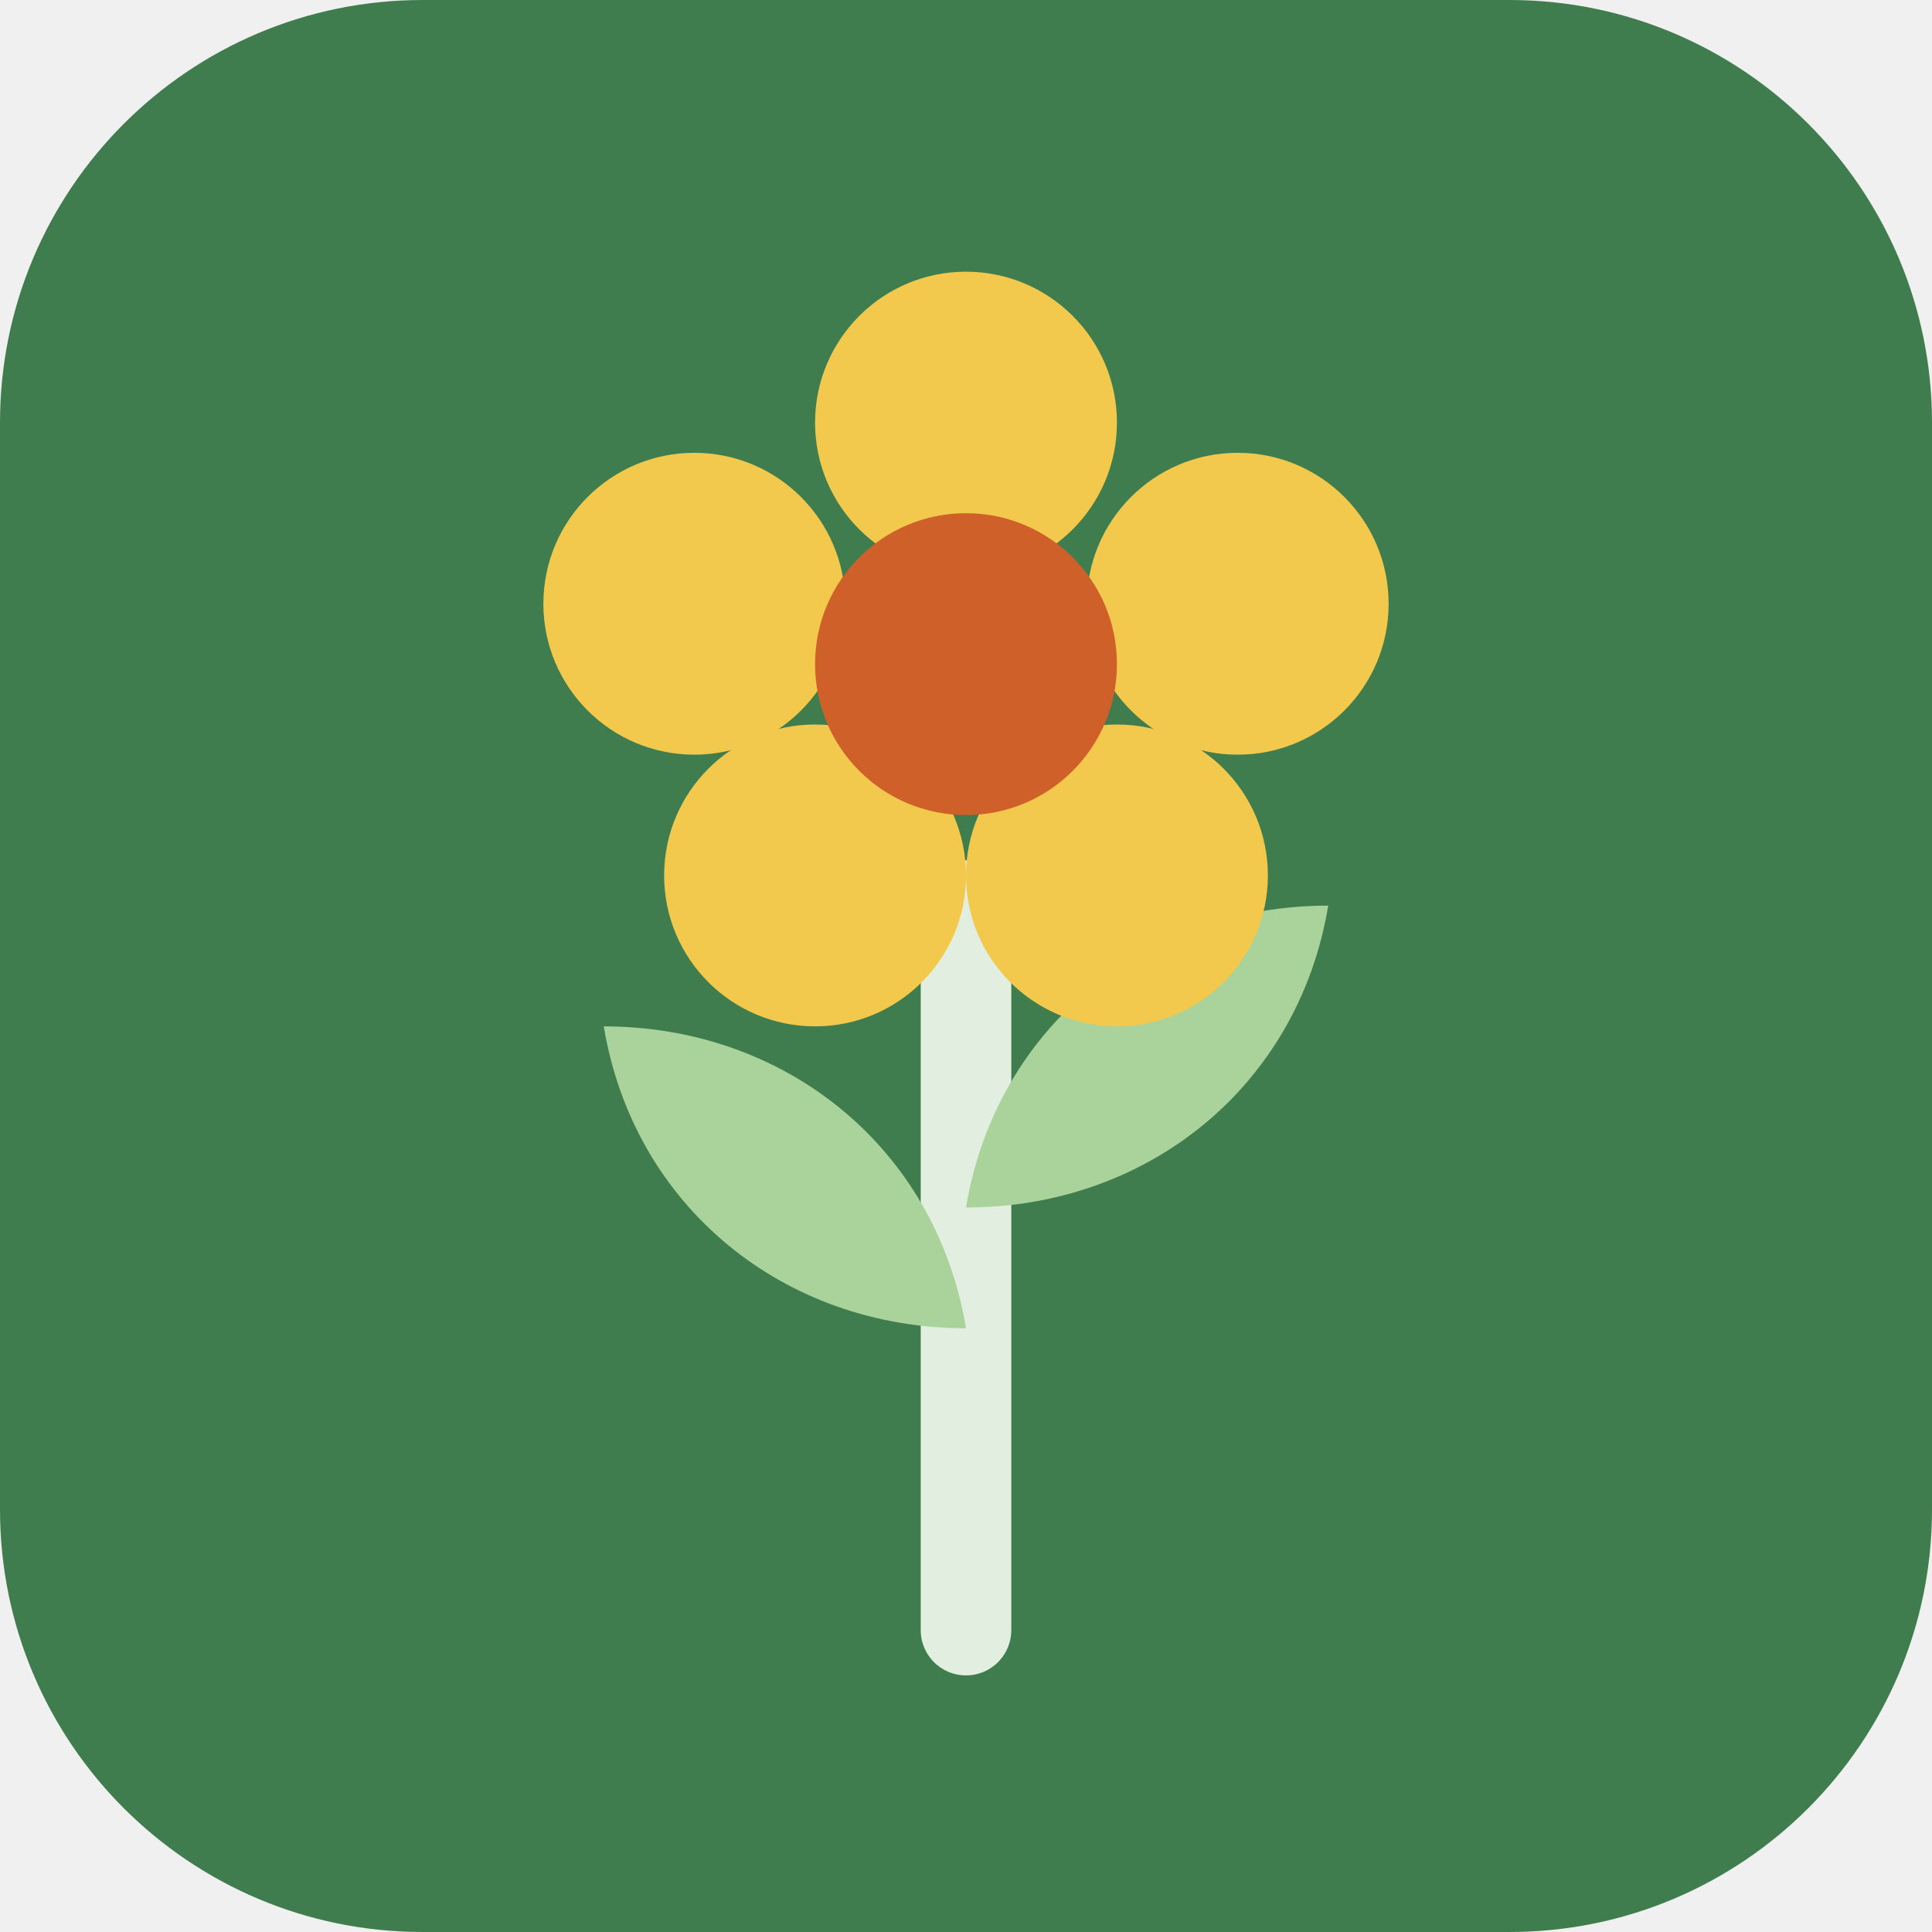
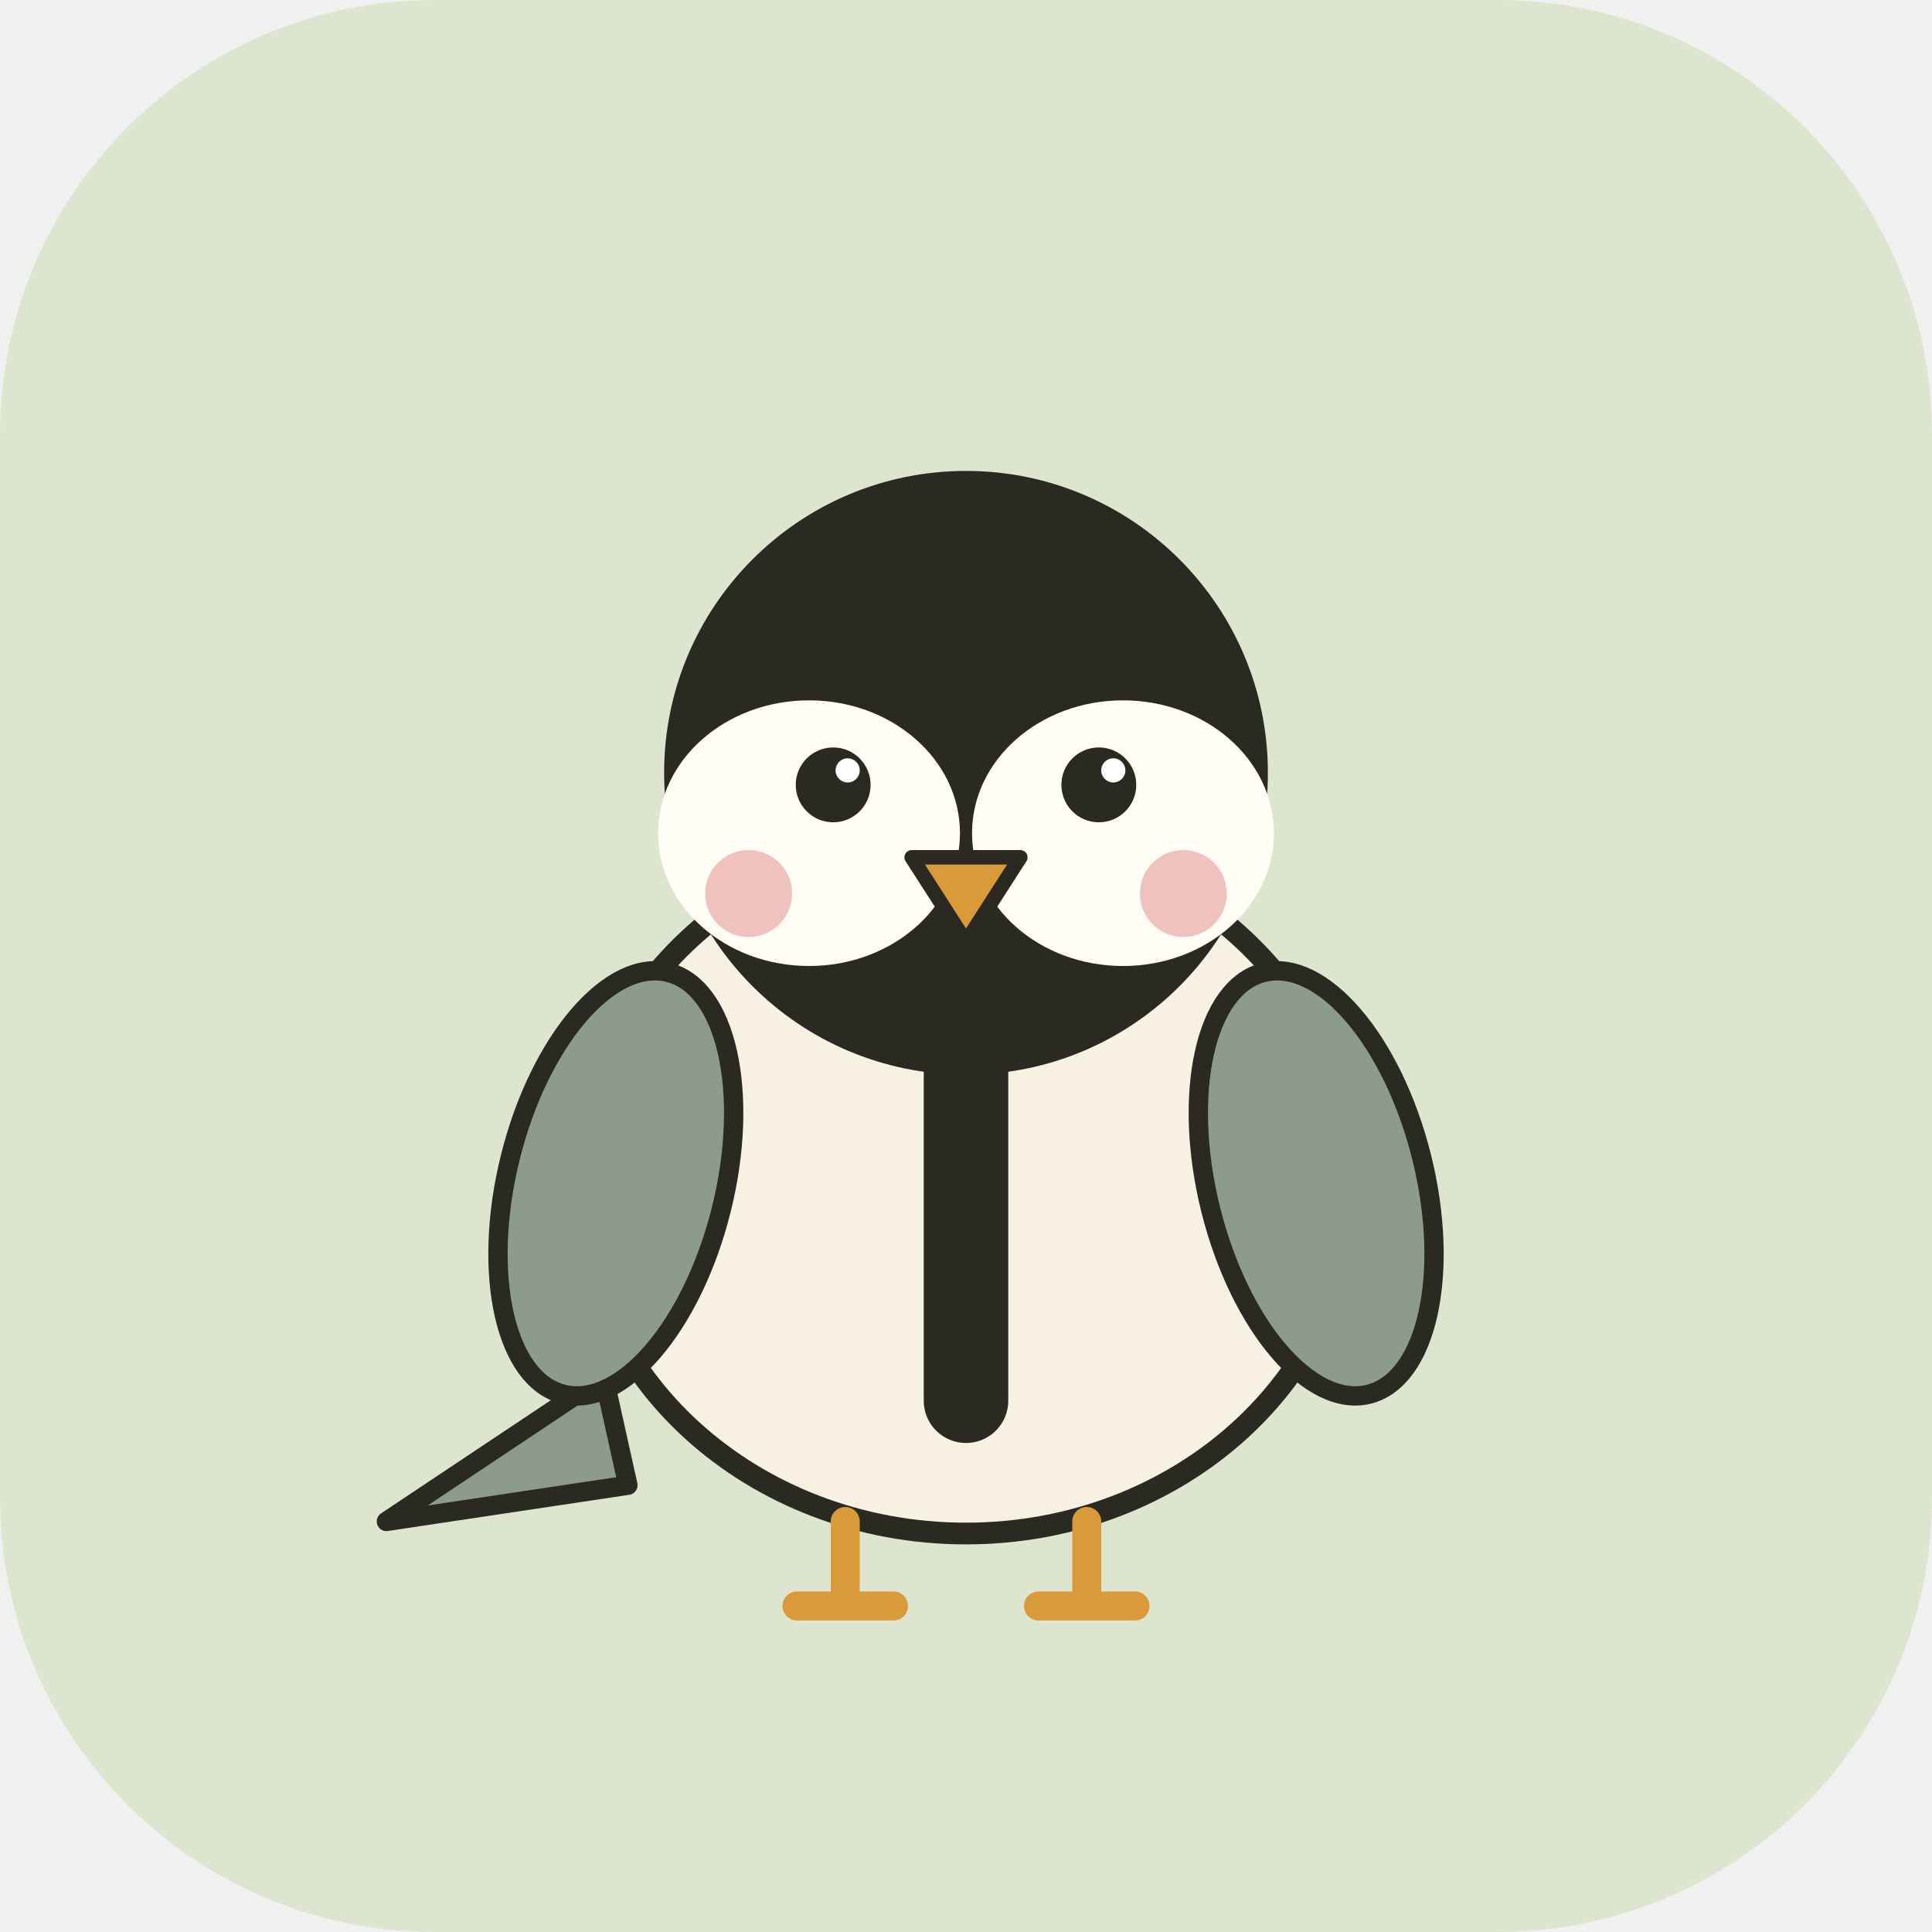
- <svg xmlns="http://www.w3.org/2000/svg" viewBox="0 0 64 64">
-   <rect width="64" height="64" rx="14" fill="#3f7d4e" />
-   <path d="M32 54V30" stroke="#e2eedf" stroke-width="3" stroke-linecap="round" />
-   <path d="M32 44c-6 0-11-4-12-10 6 0 11 4 12 10zM32 40c6 0 11-4 12-10-6 0-11 4-12 10z" fill="#a9d39b" />
-   <g fill="#f2c94c">
-     <circle cx="32" cy="14" r="5" />
-     <circle cx="41" cy="20" r="5" />
-     <circle cx="23" cy="20" r="5" />
-     <circle cx="27" cy="29" r="5" />
-     <circle cx="37" cy="29" r="5" />
+ <svg xmlns="http://www.w3.org/2000/svg" viewBox="0 0 160 160">
+   <rect width="160" height="160" rx="36" fill="#dde5cf" />
+   <g transform="translate(20 22)">
+     <path d="M30 92 12 104l20-3Z" fill="#8d9c8a" stroke="#2b2a22" stroke-width="1.600" stroke-linejoin="round" />
+     <ellipse cx="60" cy="76" rx="32" ry="29" fill="#f7f1e3" stroke="#2b2a22" stroke-width="1.800" />
+     <path d="M60 62v32" stroke="#2b2a22" stroke-width="7" stroke-linecap="round" />
+     <ellipse cx="31" cy="76" rx="9" ry="18" fill="#8d9c8a" stroke="#2b2a22" stroke-width="1.600" transform="rotate(14 31 76)" />
+     <ellipse cx="89" cy="76" rx="9" ry="18" fill="#8d9c8a" stroke="#2b2a22" stroke-width="1.600" transform="rotate(-14 89 76)" />
+     <g transform="rotate(0 60 60)">
+       <circle cx="60" cy="42" r="25" fill="#2b2a22" />
+       <ellipse cx="47" cy="47" rx="12.500" ry="11" fill="#fffdf6" />
+       <ellipse cx="73" cy="47" rx="12.500" ry="11" fill="#fffdf6" />
+       <circle cx="42" cy="52" r="3.600" fill="#e7a3a0" opacity=".65" />
+       <circle cx="78" cy="52" r="3.600" fill="#e7a3a0" opacity=".65" />
+       <circle cx="49" cy="43" r="3.1" fill="#2b2a22" />
+       <circle cx="71" cy="43" r="3.1" fill="#2b2a22" />
+       <circle cx="50.200" cy="41.800" r="1" fill="#fff" />
+       <circle cx="72.200" cy="41.800" r="1" fill="#fff" />
+       <path d="M55.500 49h9L60 56Z" fill="#d99a3a" stroke="#2b2a22" stroke-width="1.200" stroke-linejoin="round" />
+     </g>
+     <path d="M50 104v7m-4 0h8 M70 104v7m-4 0h8" stroke="#d99a3a" stroke-width="2.400" stroke-linecap="round" />
  </g>
-   <circle cx="32" cy="22" r="5" fill="#d0602a" />
</svg>
